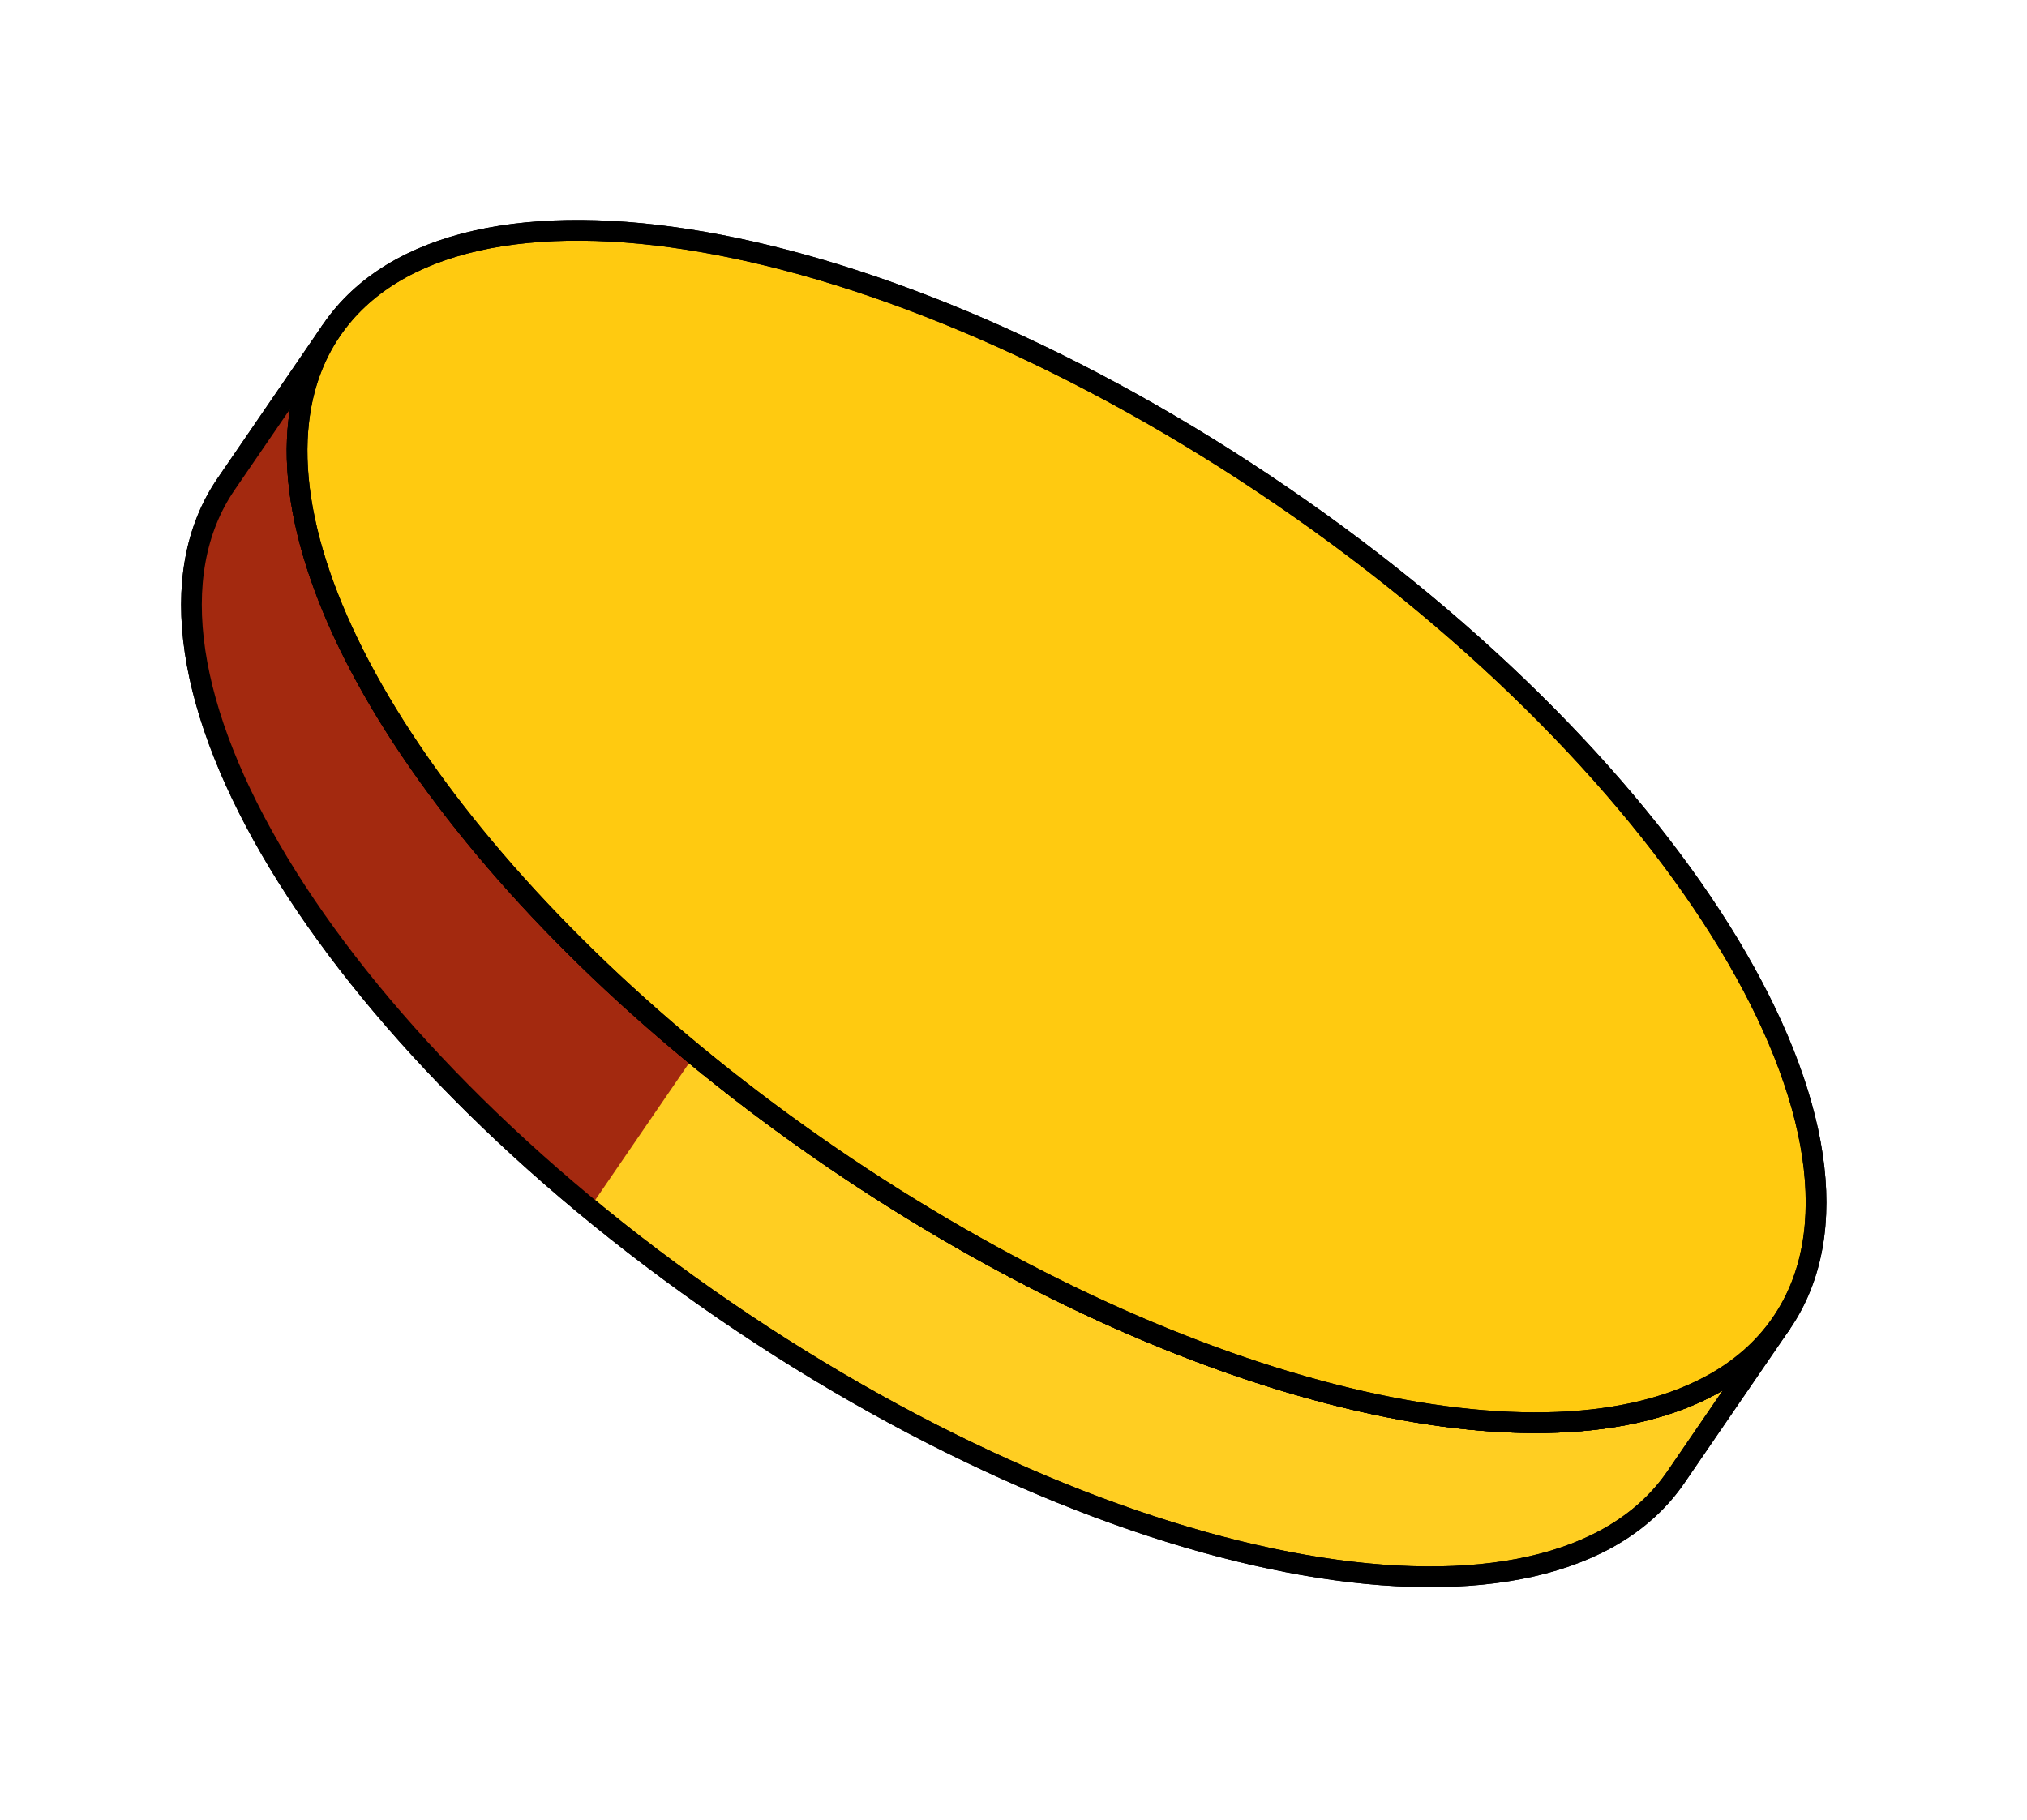
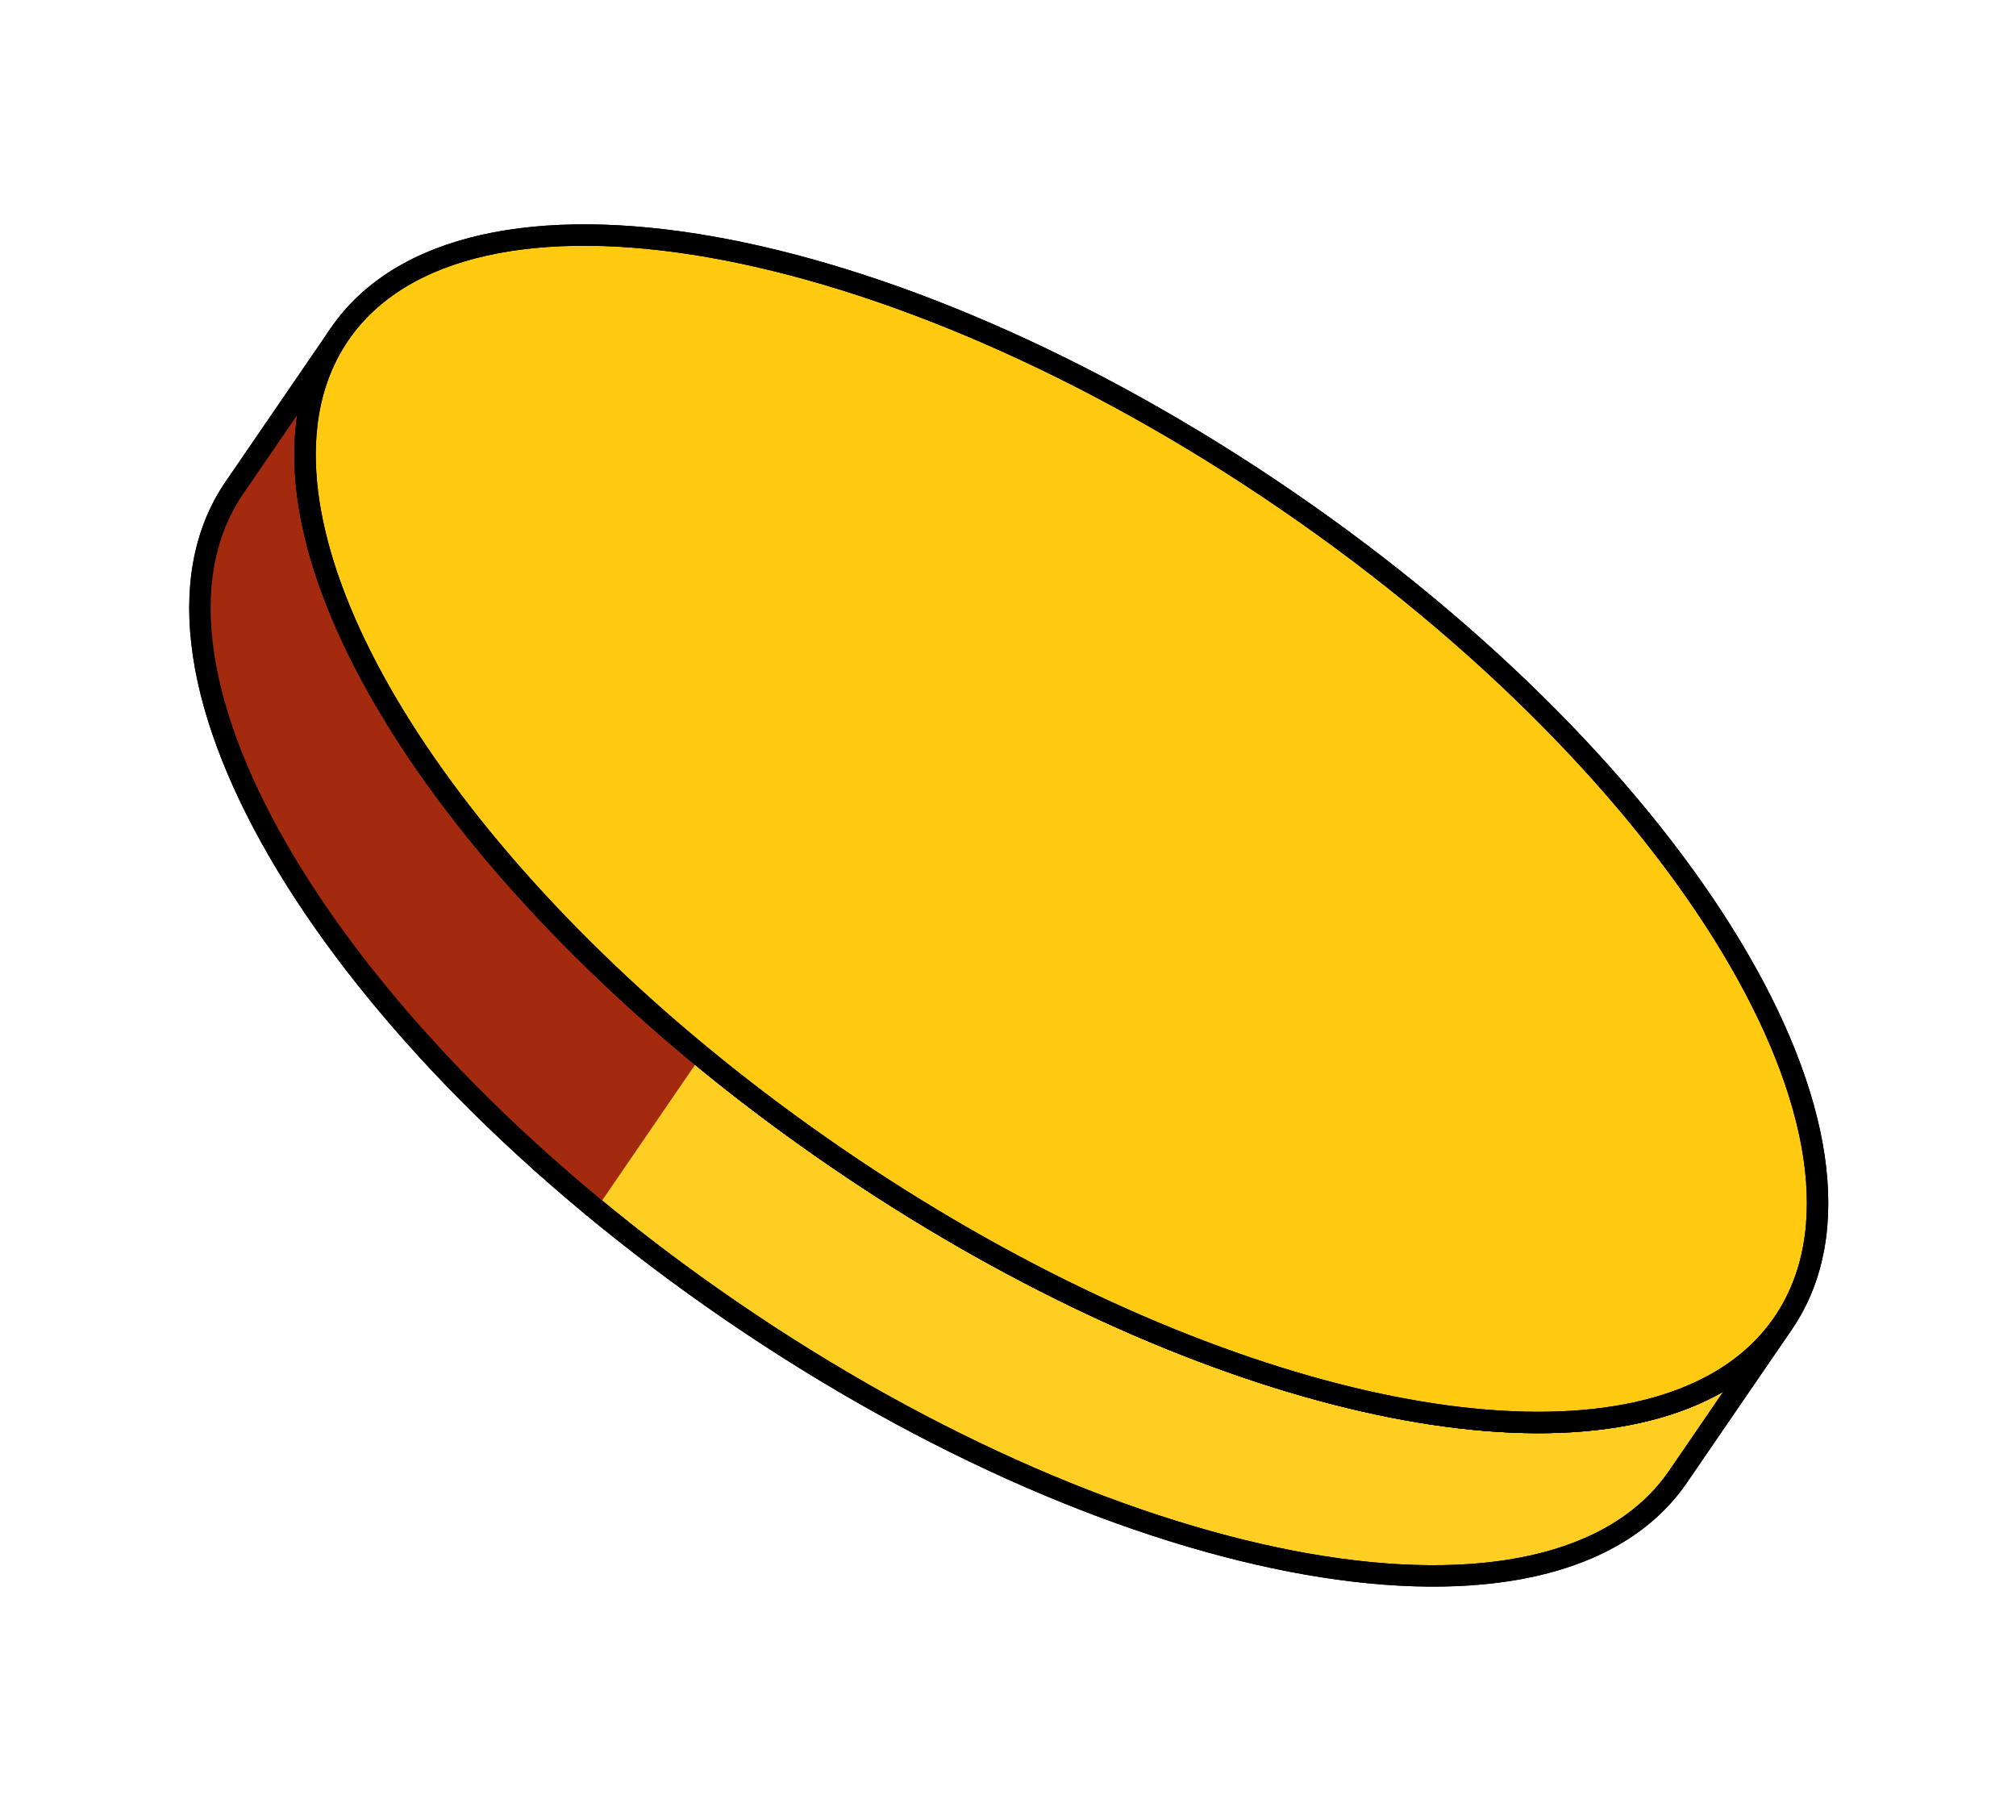
- <svg xmlns="http://www.w3.org/2000/svg" width="98" height="88" viewBox="0 0 98 88" fill="none">
+ <svg xmlns="http://www.w3.org/2000/svg" width="113" height="102" viewBox="0 0 113 102" fill="none">
  <g id="Group 14521">
-     <path id="Vector" d="M86.13 63.973C85.254 65.252 84.061 66.276 82.615 67.037C74.119 71.534 56.679 67.245 40.146 55.92C23.612 44.595 13.322 29.889 14.446 20.342C14.633 18.719 15.158 17.237 16.034 15.958L10.932 23.406C4.894 32.22 15.689 50.11 35.044 63.368C54.399 76.626 74.99 80.236 81.028 71.421L86.13 63.973Z" fill="#FFCE22" stroke="black" />
-     <path id="Vector_2" d="M33.592 50.995C20.958 40.584 13.479 28.554 14.446 20.342C14.633 18.719 15.158 17.237 16.034 15.958L10.932 23.406C5.615 31.168 13.351 45.967 28.49 58.443L33.592 50.995Z" fill="#A3290F" />
-     <path id="Vector_3" d="M86.13 63.973C85.254 65.252 84.061 66.276 82.615 67.037C74.119 71.534 56.679 67.245 40.146 55.92C23.612 44.595 13.322 29.889 14.446 20.342C14.633 18.719 15.158 17.237 16.034 15.958L10.932 23.406C4.894 32.22 15.689 50.11 35.044 63.368C54.399 76.626 74.99 80.236 81.028 71.421L86.13 63.973Z" stroke="black" />
-     <path id="Vector_4" d="M62.008 24.004C42.653 10.746 22.066 7.152 16.034 15.958C15.158 17.237 14.634 18.719 14.446 20.342C13.322 29.888 23.612 44.594 40.146 55.92C56.679 67.245 74.12 71.534 82.616 67.037C84.061 66.276 85.254 65.252 86.13 63.973C92.162 55.167 81.363 37.262 62.008 24.004Z" fill="#FFCA10" stroke="black" />
-     <path id="Vector_5" d="M62.008 24.004C42.653 10.746 22.066 7.152 16.034 15.958C15.158 17.237 14.634 18.719 14.446 20.342C13.322 29.888 23.612 44.594 40.146 55.92C56.679 67.245 74.12 71.534 82.616 67.037C84.061 66.276 85.254 65.252 86.13 63.973C92.162 55.167 81.363 37.262 62.008 24.004Z" stroke="black" />
+     <path id="Vector" d="M99.95 74.17C98.938 75.646 97.562 76.829 95.893 77.707C86.085 82.898 65.952 77.948 46.865 64.873C27.778 51.799 15.9 34.822 17.197 23.801C17.413 21.928 18.018 20.217 19.03 18.741L13.14 27.339C6.17 37.514 18.632 58.167 40.975 73.472C63.319 88.777 87.09 92.944 94.06 82.768L99.95 74.17Z" fill="#FFCE22" stroke="black" stroke-width="1.2" />
+     <path id="Vector_2" d="M39.299 59.188C24.715 47.169 16.081 33.282 17.197 23.801C17.413 21.928 18.018 20.217 19.03 18.741L13.14 27.339C7.002 36.299 15.932 53.383 33.409 67.786L39.299 59.188Z" fill="#A3290F" />
+     <path id="Vector_3" d="M99.95 74.17C98.938 75.646 97.562 76.829 95.893 77.707C86.085 82.898 65.952 77.948 46.865 64.873C27.778 51.799 15.9 34.822 17.197 23.801C17.413 21.928 18.018 20.217 19.03 18.741L13.14 27.339C6.17 37.514 18.632 58.167 40.975 73.472C63.319 88.777 87.09 92.944 94.06 82.768L99.95 74.17Z" stroke="black" stroke-width="1.2" />
+     <path id="Vector_4" d="M72.102 28.029C49.758 12.724 25.991 8.575 19.028 18.74C18.017 20.217 17.412 21.928 17.195 23.801C15.898 34.822 27.777 51.799 46.864 64.873C65.95 77.948 86.083 82.898 95.891 77.707C97.56 76.829 98.937 75.646 99.948 74.17C106.911 64.004 94.445 43.334 72.102 28.029Z" fill="#FFCA10" stroke="black" stroke-width="1.2" />
+     <path id="Vector_5" d="M72.102 28.029C49.758 12.724 25.991 8.575 19.028 18.74C18.017 20.217 17.412 21.928 17.195 23.801C15.898 34.822 27.777 51.799 46.864 64.873C65.95 77.948 86.083 82.898 95.891 77.707C97.56 76.829 98.937 75.646 99.948 74.17C106.911 64.004 94.445 43.334 72.102 28.029Z" stroke="black" stroke-width="1.2" />
  </g>
</svg>
